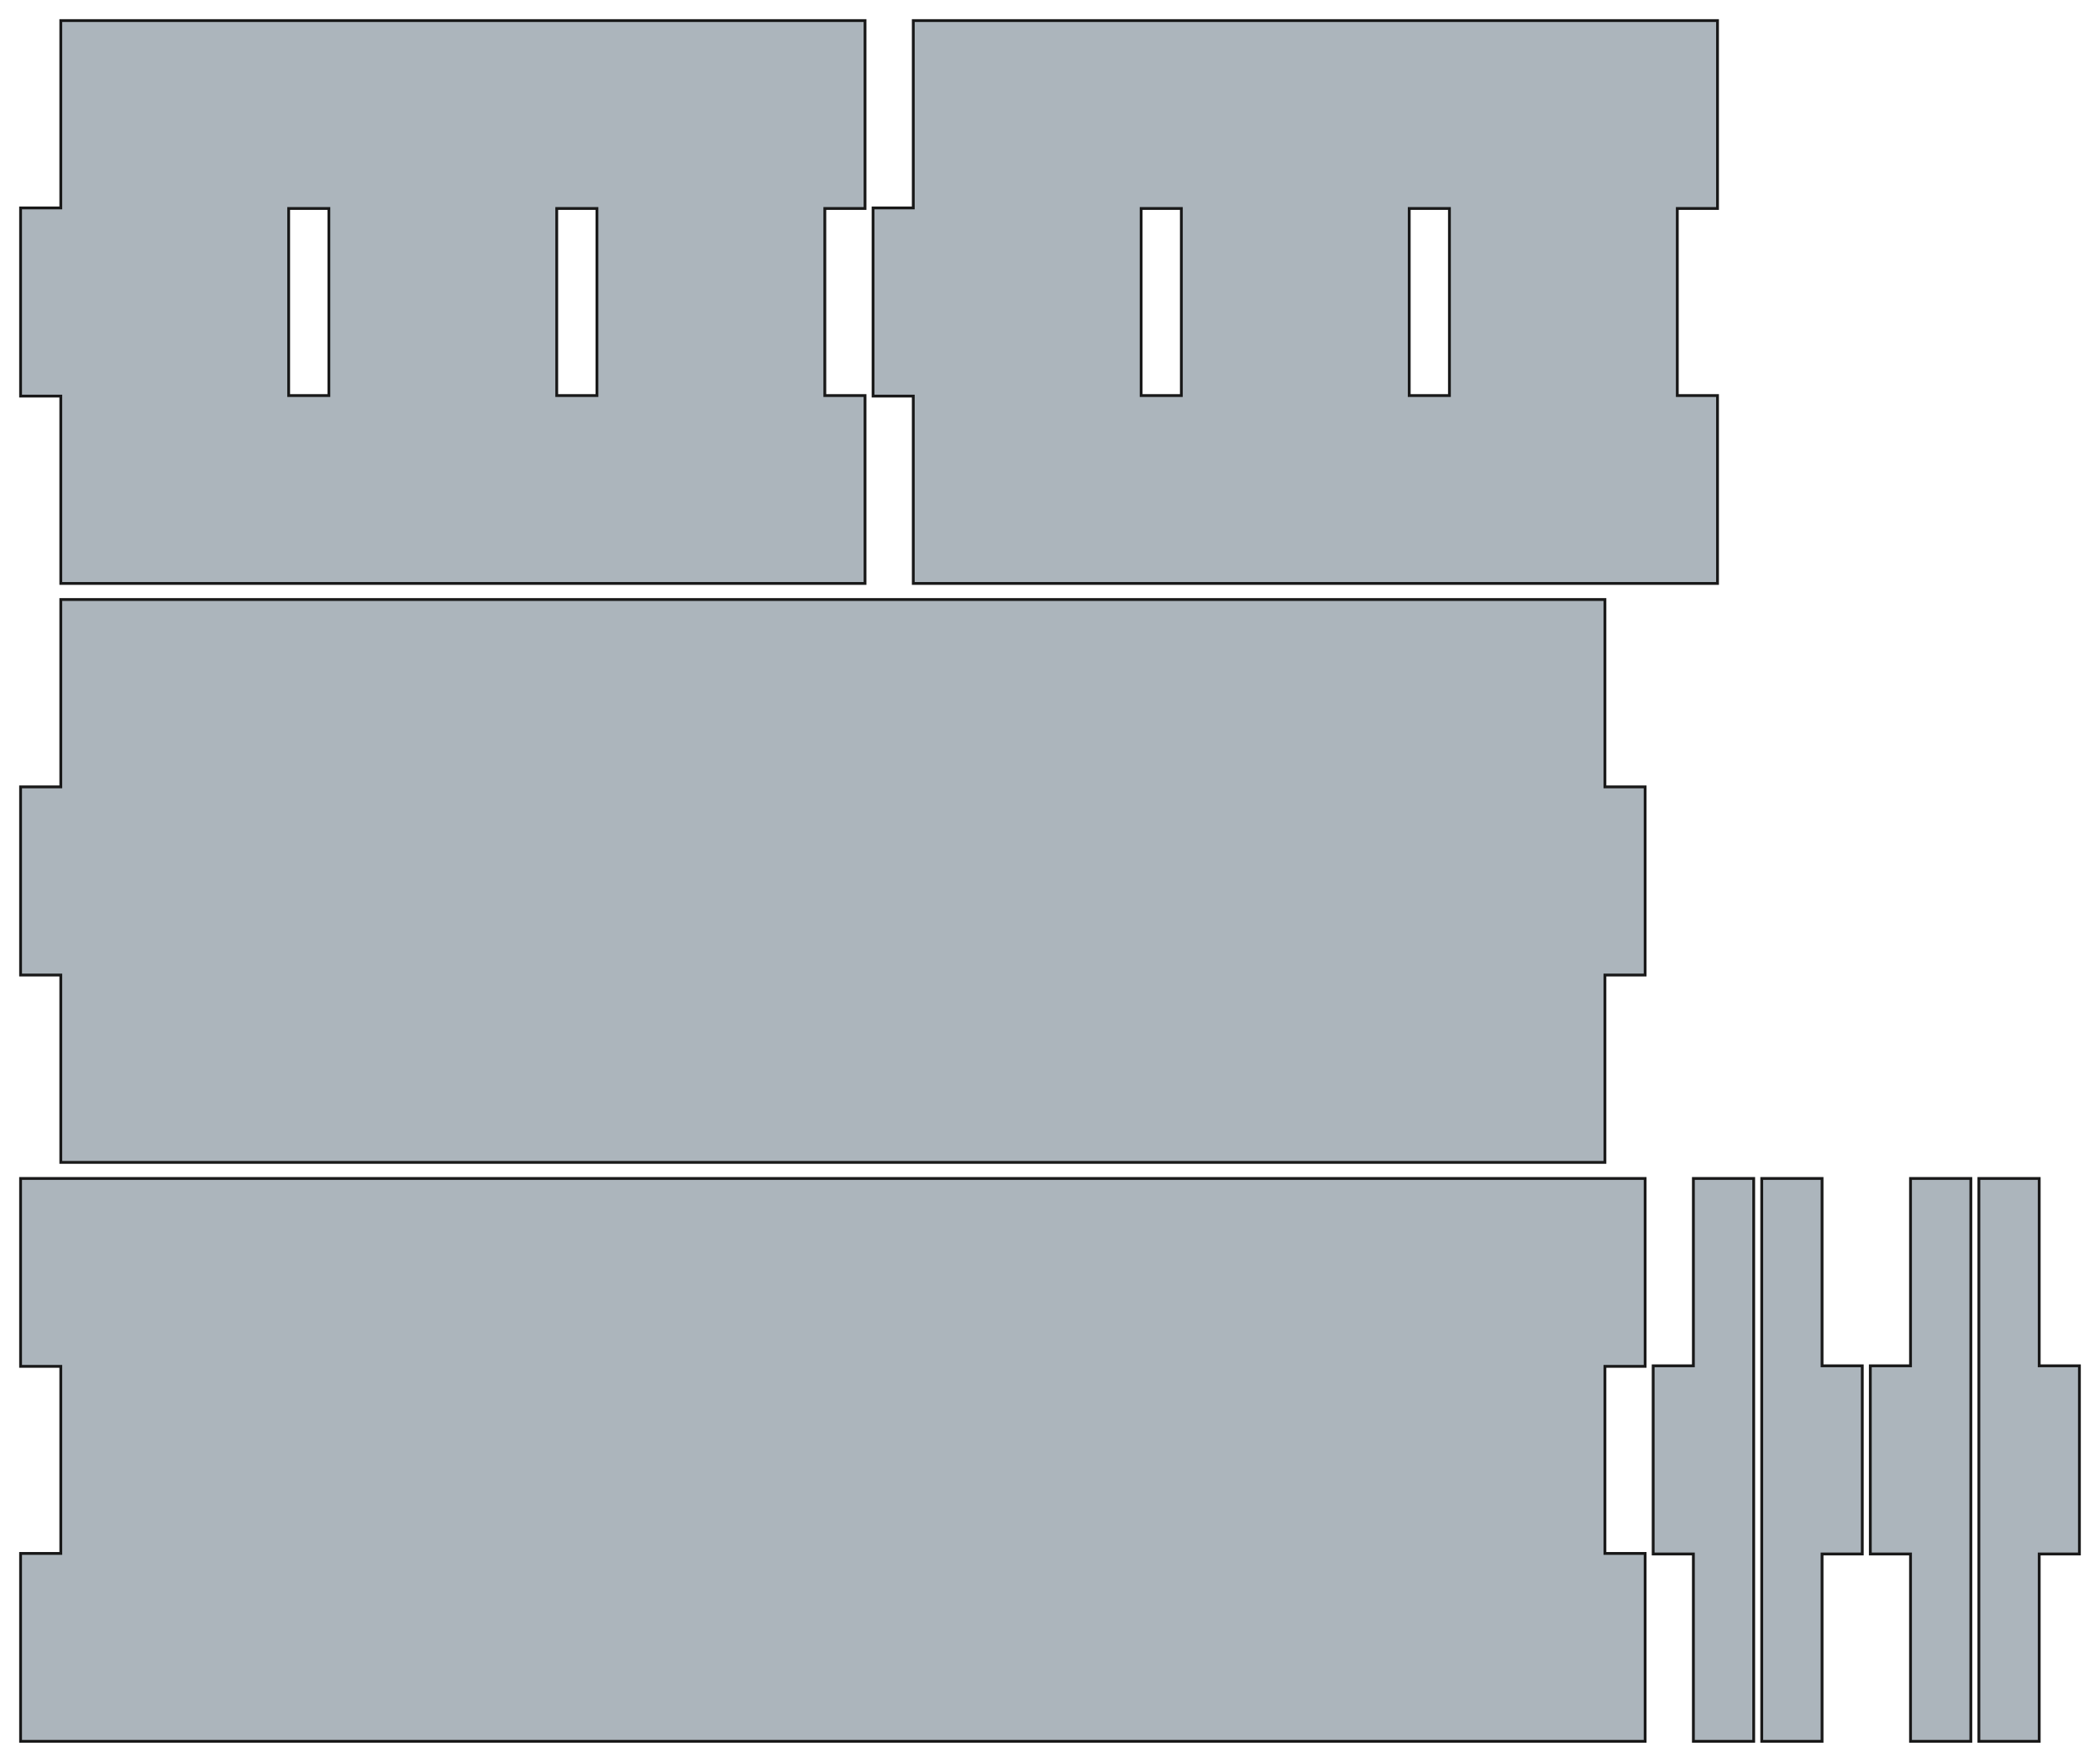
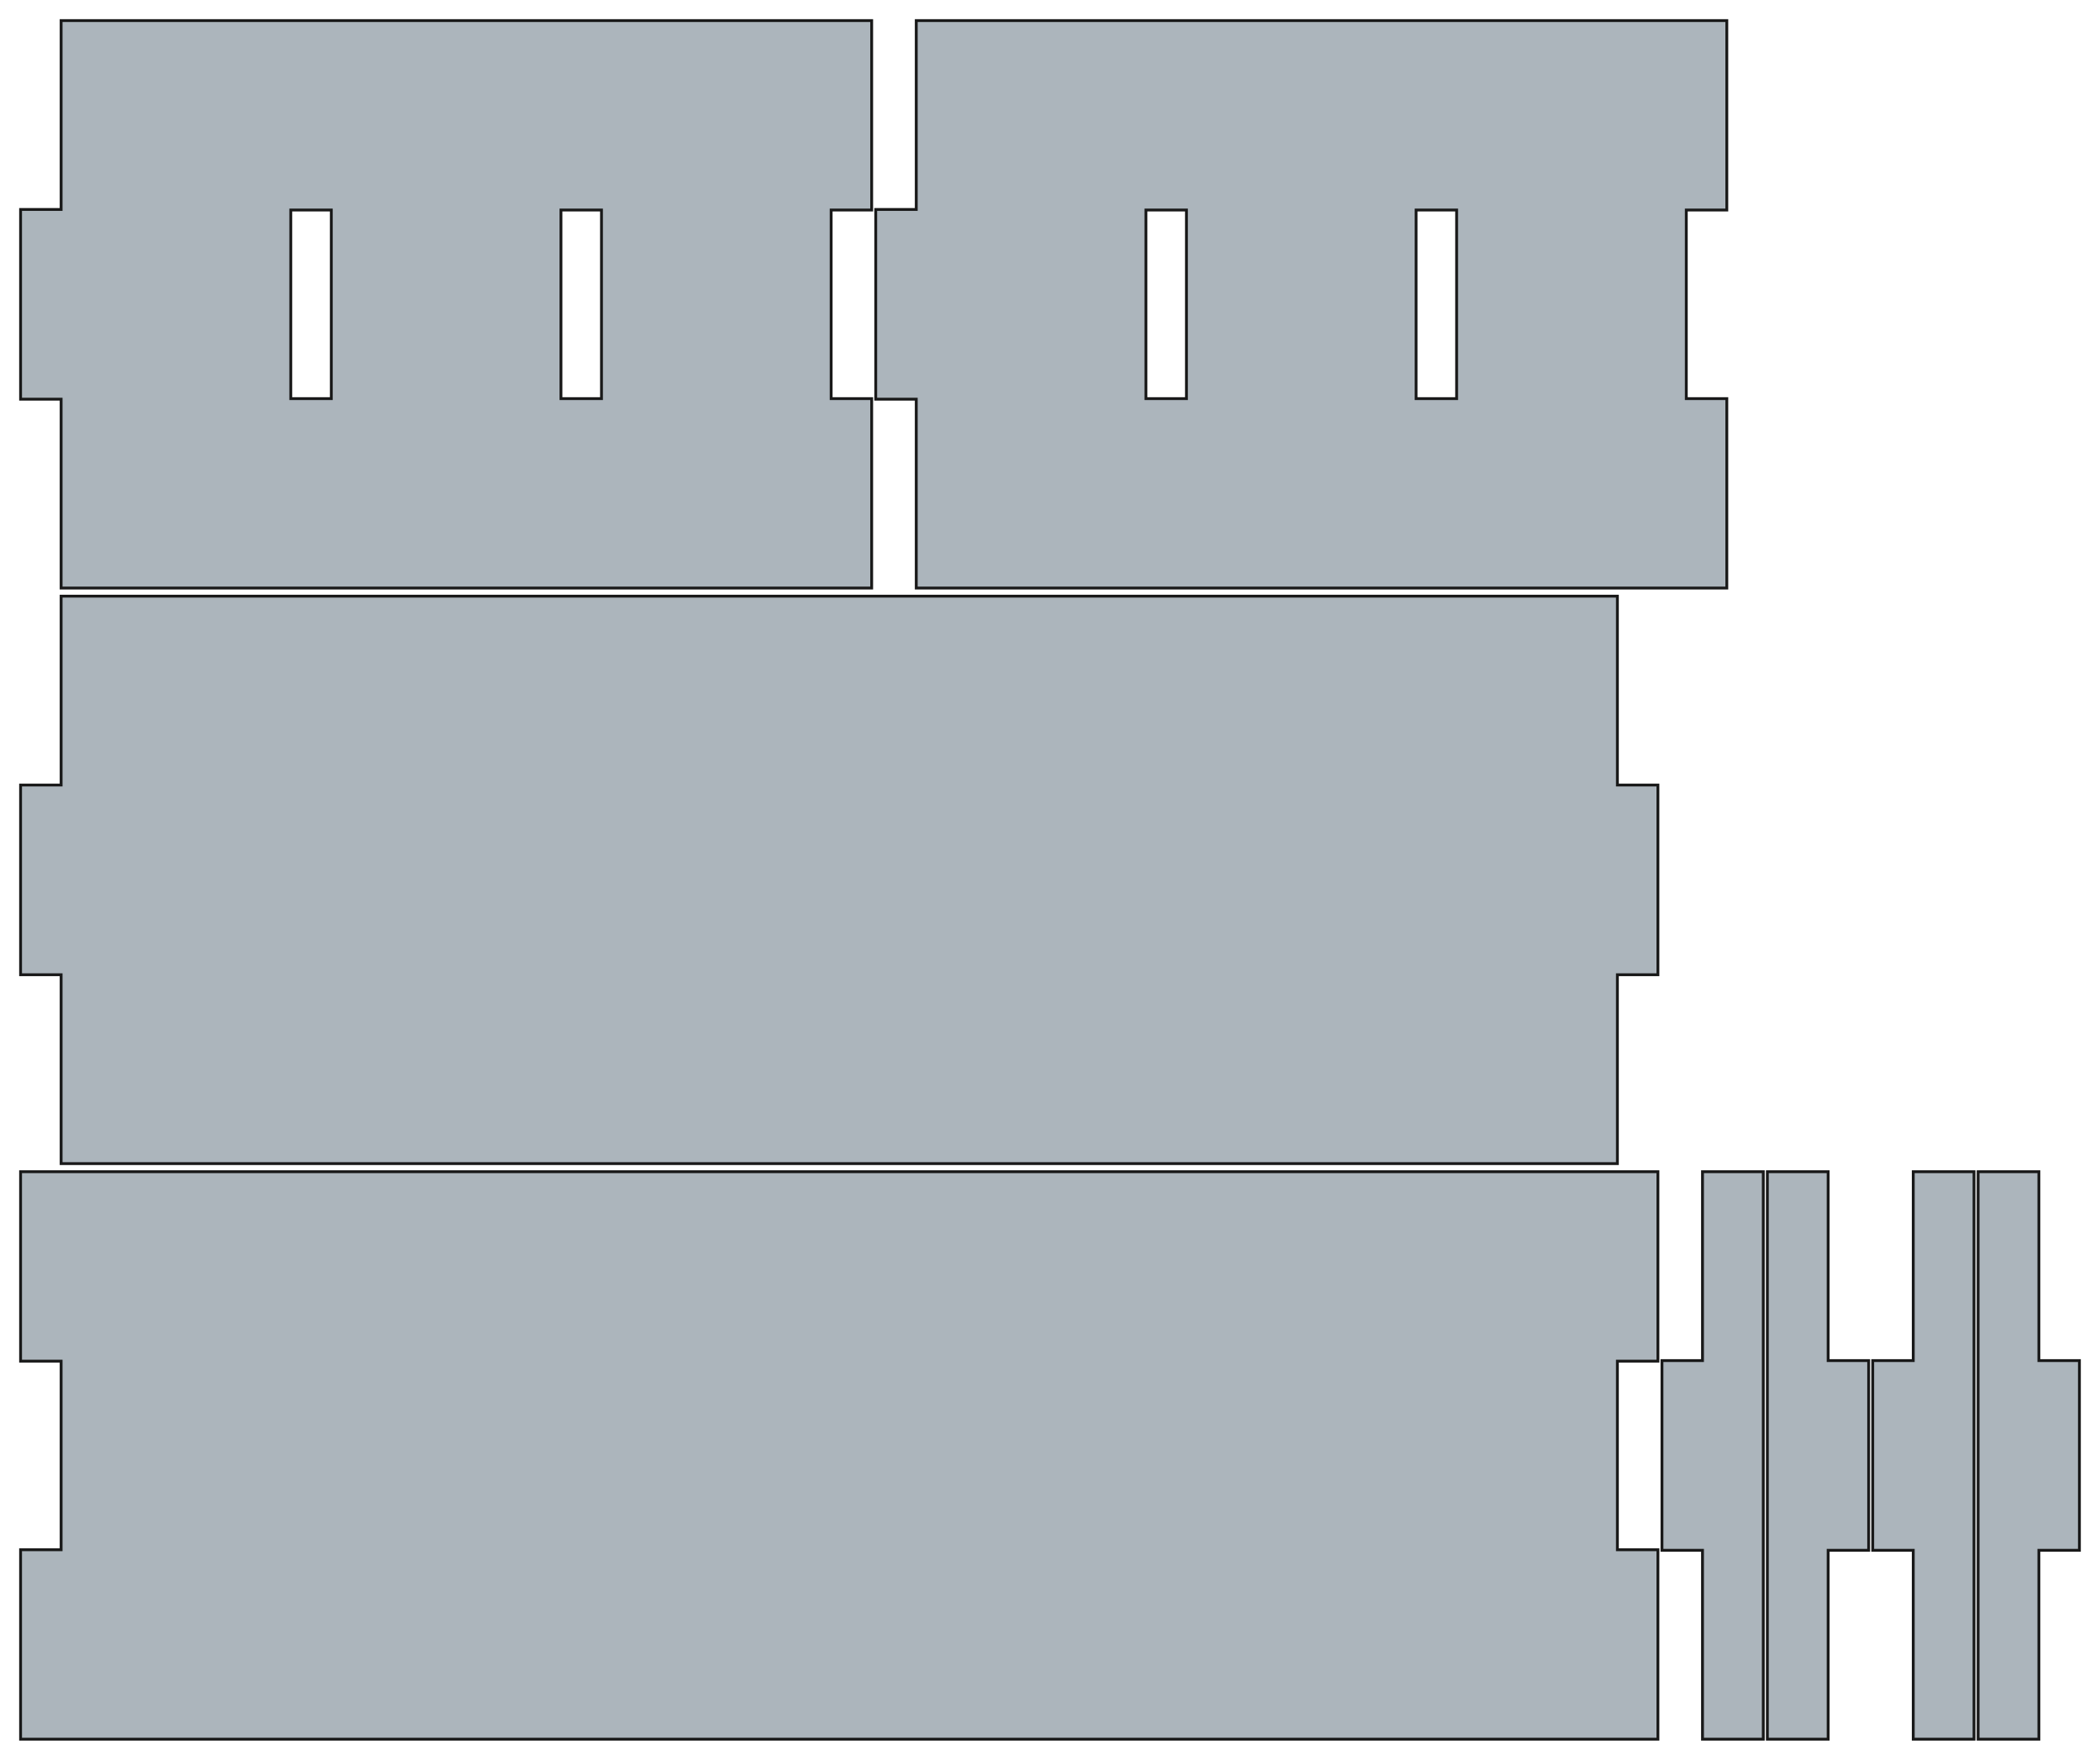
- <svg xmlns="http://www.w3.org/2000/svg" width="522.24mm" height="438.24mm" viewBox="0 0 522.24 438.24" version="1.1">
-   <g id="Layout_10mm_002" transform="translate(-448.88,433.12) scale(1,-1)">
+ <svg xmlns="http://www.w3.org/2000/svg" width="518.16mm" height="434.16mm" viewBox="0 0 518.16 434.16" version="1.1">
+   <g id="Layout_10mm_002" transform="translate(-448.92,429.08) scale(1,-1)">
    <path id="Layout_10mm_002_f0000" d="M 464.0 46.734 L 464.0 93.266 L 454.0 93.266 L 454.0 140.0 L 858.0 140.0 L 858.0 93.266 L 848.0 93.266 L 848.0 46.734 L 858.0 46.734 L 858.0 0.0 L 454.0 0.0 L 454.0 46.734 L 464.0 46.734 Z " stroke="#191919" stroke-width="0.7 px" style="stroke-width:0.7;stroke-miterlimit:4;stroke-dasharray:none;stroke-linecap:square;fill:#acb5bc;fill-opacity:1.0;fill-rule: evenodd" />
-     <path id="Layout_10mm_002_f0001" d="M 464.0 237.401 L 464.0 284.0 L 848.0 284.0 L 848.0 237.401 L 858.0 237.401 L 858.0 190.599 L 848.0 190.599 L 848.0 144.0 L 464.0 144.0 L 464.0 190.599 L 454.0 190.599 L 454.0 237.401 L 464.0 237.401 Z " stroke="#191919" stroke-width="0.7 px" style="stroke-width:0.7;stroke-miterlimit:4;stroke-dasharray:none;stroke-linecap:square;fill:#acb5bc;fill-opacity:1.0;fill-rule: evenodd" />
-     <path id="Layout_10mm_002_f0002" d="M 664.0 381.266 L 654.0 381.266 L 654.0 334.734 L 664.0 334.734 L 664.0 288.0 L 464.0 288.0 L 464.0 334.599 L 454.0 334.599 L 454.0 381.401 L 464.0 381.401 L 464.0 428.0 L 664.0 428.0 L 664.0 381.266 Z M 530.667 334.734 L 520.667 334.734 L 520.667 381.266 L 530.667 381.266 L 530.667 334.734 Z M 597.333 334.734 L 587.333 334.734 L 587.333 381.266 L 597.333 381.266 L 597.333 334.734 Z " stroke="#191919" stroke-width="0.7 px" style="stroke-width:0.7;stroke-miterlimit:4;stroke-dasharray:none;stroke-linecap:square;fill:#acb5bc;fill-opacity:1.0;fill-rule: evenodd" />
-     <path id="Layout_10mm_002_f0003" d="M 876.0 381.266 L 866.0 381.266 L 866.0 334.734 L 876.0 334.734 L 876.0 288.0 L 676.0 288.0 L 676.0 334.599 L 666.0 334.599 L 666.0 381.401 L 676.0 381.401 L 676.0 428.0 L 876.0 428.0 L 876.0 381.266 Z M 742.667 334.734 L 732.667 334.734 L 732.667 381.266 L 742.667 381.266 L 742.667 334.734 Z M 809.333 334.734 L 799.333 334.734 L 799.333 381.266 L 809.333 381.266 L 809.333 334.734 Z " stroke="#191919" stroke-width="0.7 px" style="stroke-width:0.7;stroke-miterlimit:4;stroke-dasharray:none;stroke-linecap:square;fill:#acb5bc;fill-opacity:1.0;fill-rule: evenodd" />
-     <path id="Layout_10mm_002_f0004" d="M 870.0 93.401 L 870.0 140.0 L 885.0 140.0 L 885.0 0.0 L 870.0 0.0 L 870.0 46.599 L 860.0 46.599 L 860.0 93.401 L 870.0 93.401 Z " stroke="#191919" stroke-width="0.7 px" style="stroke-width:0.7;stroke-miterlimit:4;stroke-dasharray:none;stroke-linecap:square;fill:#acb5bc;fill-opacity:1.0;fill-rule: evenodd" />
-     <path id="Layout_10mm_002_f0005" d="M 902.0 93.401 L 912.0 93.401 L 912.0 46.599 L 902.0 46.599 L 902.0 0.0 L 887.0 0.0 L 887.0 140.0 L 902.0 140.0 L 902.0 93.401 Z " stroke="#191919" stroke-width="0.7 px" style="stroke-width:0.7;stroke-miterlimit:4;stroke-dasharray:none;stroke-linecap:square;fill:#acb5bc;fill-opacity:1.0;fill-rule: evenodd" />
-     <path id="Layout_10mm_002_f0006" d="M 924.0 93.401 L 924.0 140.0 L 939.0 140.0 L 939.0 0.0 L 924.0 0.0 L 924.0 46.599 L 914.0 46.599 L 914.0 93.401 L 924.0 93.401 Z " stroke="#191919" stroke-width="0.7 px" style="stroke-width:0.7;stroke-miterlimit:4;stroke-dasharray:none;stroke-linecap:square;fill:#acb5bc;fill-opacity:1.0;fill-rule: evenodd" />
-     <path id="Layout_10mm_002_f0007" d="M 956.0 93.401 L 966.0 93.401 L 966.0 46.599 L 956.0 46.599 L 956.0 0.0 L 941.0 0.0 L 941.0 140.0 L 956.0 140.0 L 956.0 93.401 Z " stroke="#191919" stroke-width="0.7 px" style="stroke-width:0.7;stroke-miterlimit:4;stroke-dasharray:none;stroke-linecap:square;fill:#acb5bc;fill-opacity:1.0;fill-rule: evenodd" />
+     <path id="Layout_10mm_002_f0001" d="M 464.0 235.401 L 464.0 282.0 L 848.0 282.0 L 848.0 235.401 L 858.0 235.401 L 858.0 188.599 L 848.0 188.599 L 848.0 142.0 L 464.0 142.0 L 464.0 188.599 L 454.0 188.599 L 454.0 235.401 L 464.0 235.401 Z " stroke="#191919" stroke-width="0.7 px" style="stroke-width:0.7;stroke-miterlimit:4;stroke-dasharray:none;stroke-linecap:square;fill:#acb5bc;fill-opacity:1.0;fill-rule: evenodd" />
+     <path id="Layout_10mm_002_f0002" d="M 664.0 377.266 L 654.0 377.266 L 654.0 330.734 L 664.0 330.734 L 664.0 284.0 L 464.0 284.0 L 464.0 330.599 L 454.0 330.599 L 454.0 377.401 L 464.0 377.401 L 464.0 424.0 L 664.0 424.0 L 664.0 377.266 Z M 530.667 330.734 L 520.667 330.734 L 520.667 377.266 L 530.667 377.266 L 530.667 330.734 Z M 597.333 330.734 L 587.333 330.734 L 587.333 377.266 L 597.333 377.266 L 597.333 330.734 Z " stroke="#191919" stroke-width="0.7 px" style="stroke-width:0.7;stroke-miterlimit:4;stroke-dasharray:none;stroke-linecap:square;fill:#acb5bc;fill-opacity:1.0;fill-rule: evenodd" />
+     <path id="Layout_10mm_002_f0003" d="M 875.0 377.266 L 865.0 377.266 L 865.0 330.734 L 875.0 330.734 L 875.0 284.0 L 675.0 284.0 L 675.0 330.599 L 665.0 330.599 L 665.0 377.401 L 675.0 377.401 L 675.0 424.0 L 875.0 424.0 L 875.0 377.266 Z M 741.667 330.734 L 731.667 330.734 L 731.667 377.266 L 741.667 377.266 L 741.667 330.734 Z M 808.333 330.734 L 798.333 330.734 L 798.333 377.266 L 808.333 377.266 L 808.333 330.734 Z " stroke="#191919" stroke-width="0.7 px" style="stroke-width:0.7;stroke-miterlimit:4;stroke-dasharray:none;stroke-linecap:square;fill:#acb5bc;fill-opacity:1.0;fill-rule: evenodd" />
+     <path id="Layout_10mm_002_f0004" d="M 869.0 93.401 L 869.0 140.0 L 884.0 140.0 L 884.0 0.0 L 869.0 0.0 L 869.0 46.599 L 859.0 46.599 L 859.0 93.401 L 869.0 93.401 Z " stroke="#191919" stroke-width="0.7 px" style="stroke-width:0.7;stroke-miterlimit:4;stroke-dasharray:none;stroke-linecap:square;fill:#acb5bc;fill-opacity:1.0;fill-rule: evenodd" />
+     <path id="Layout_10mm_002_f0005" d="M 900.0 93.401 L 910.0 93.401 L 910.0 46.599 L 900.0 46.599 L 900.0 0.0 L 885.0 0.0 L 885.0 140.0 L 900.0 140.0 L 900.0 93.401 Z " stroke="#191919" stroke-width="0.7 px" style="stroke-width:0.7;stroke-miterlimit:4;stroke-dasharray:none;stroke-linecap:square;fill:#acb5bc;fill-opacity:1.0;fill-rule: evenodd" />
+     <path id="Layout_10mm_002_f0006" d="M 921.0 93.401 L 921.0 140.0 L 936.0 140.0 L 936.0 0.0 L 921.0 0.0 L 921.0 46.599 L 911.0 46.599 L 911.0 93.401 L 921.0 93.401 Z " stroke="#191919" stroke-width="0.7 px" style="stroke-width:0.7;stroke-miterlimit:4;stroke-dasharray:none;stroke-linecap:square;fill:#acb5bc;fill-opacity:1.0;fill-rule: evenodd" />
+     <path id="Layout_10mm_002_f0007" d="M 952.0 93.401 L 962.0 93.401 L 962.0 46.599 L 952.0 46.599 L 952.0 0.0 L 937.0 0.0 L 937.0 140.0 L 952.0 140.0 L 952.0 93.401 Z " stroke="#191919" stroke-width="0.7 px" style="stroke-width:0.7;stroke-miterlimit:4;stroke-dasharray:none;stroke-linecap:square;fill:#acb5bc;fill-opacity:1.0;fill-rule: evenodd" />
  </g>
</svg>
